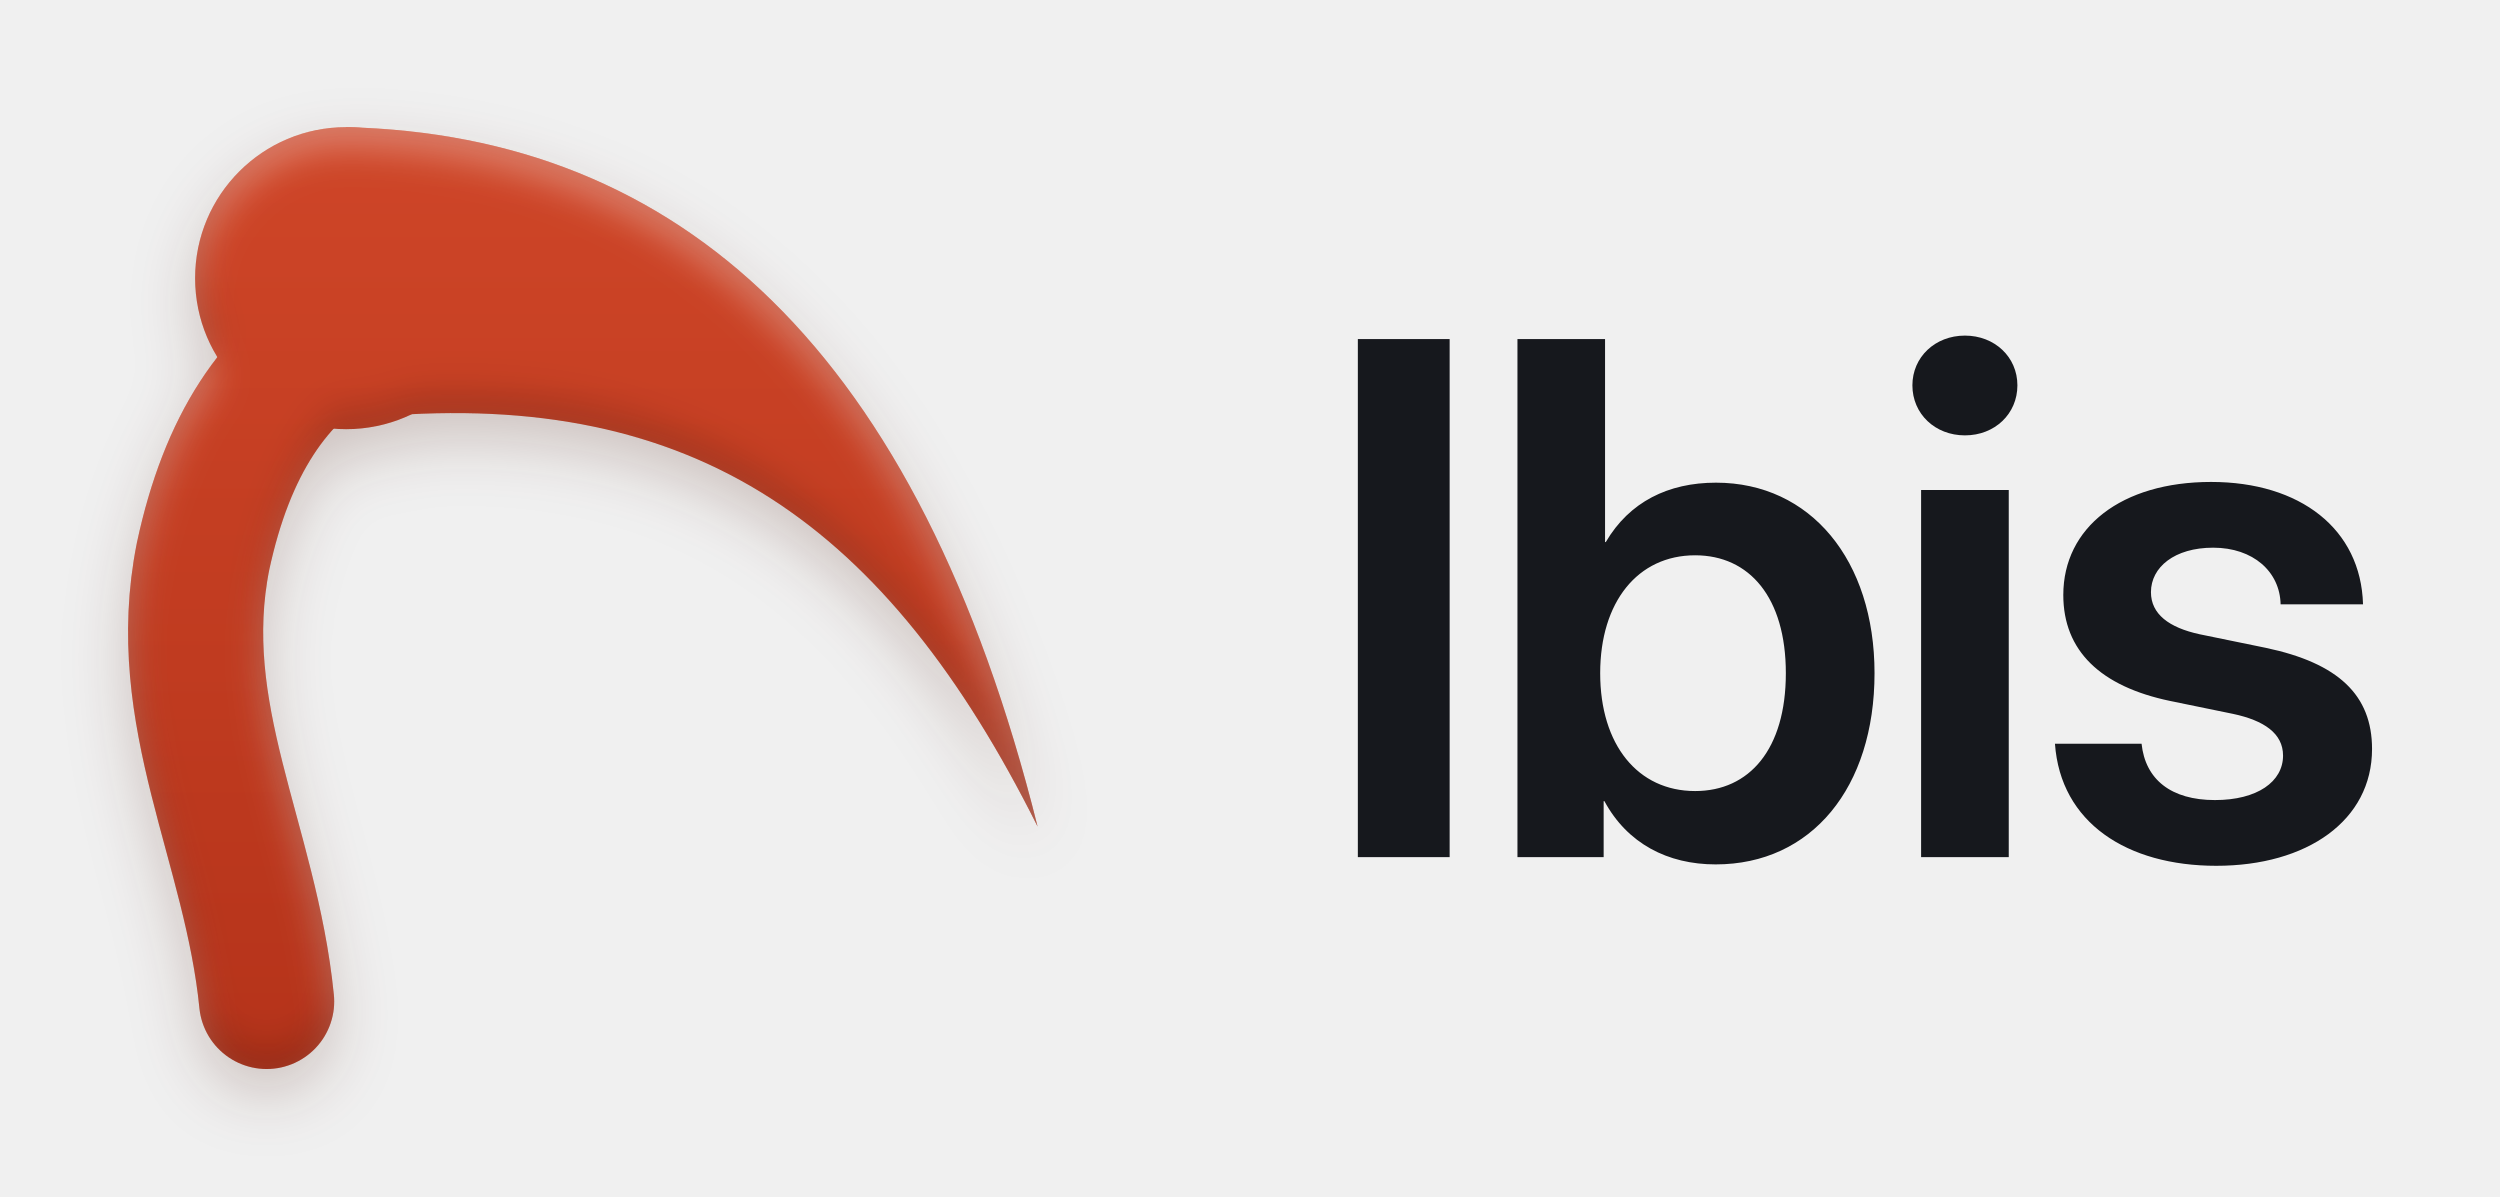
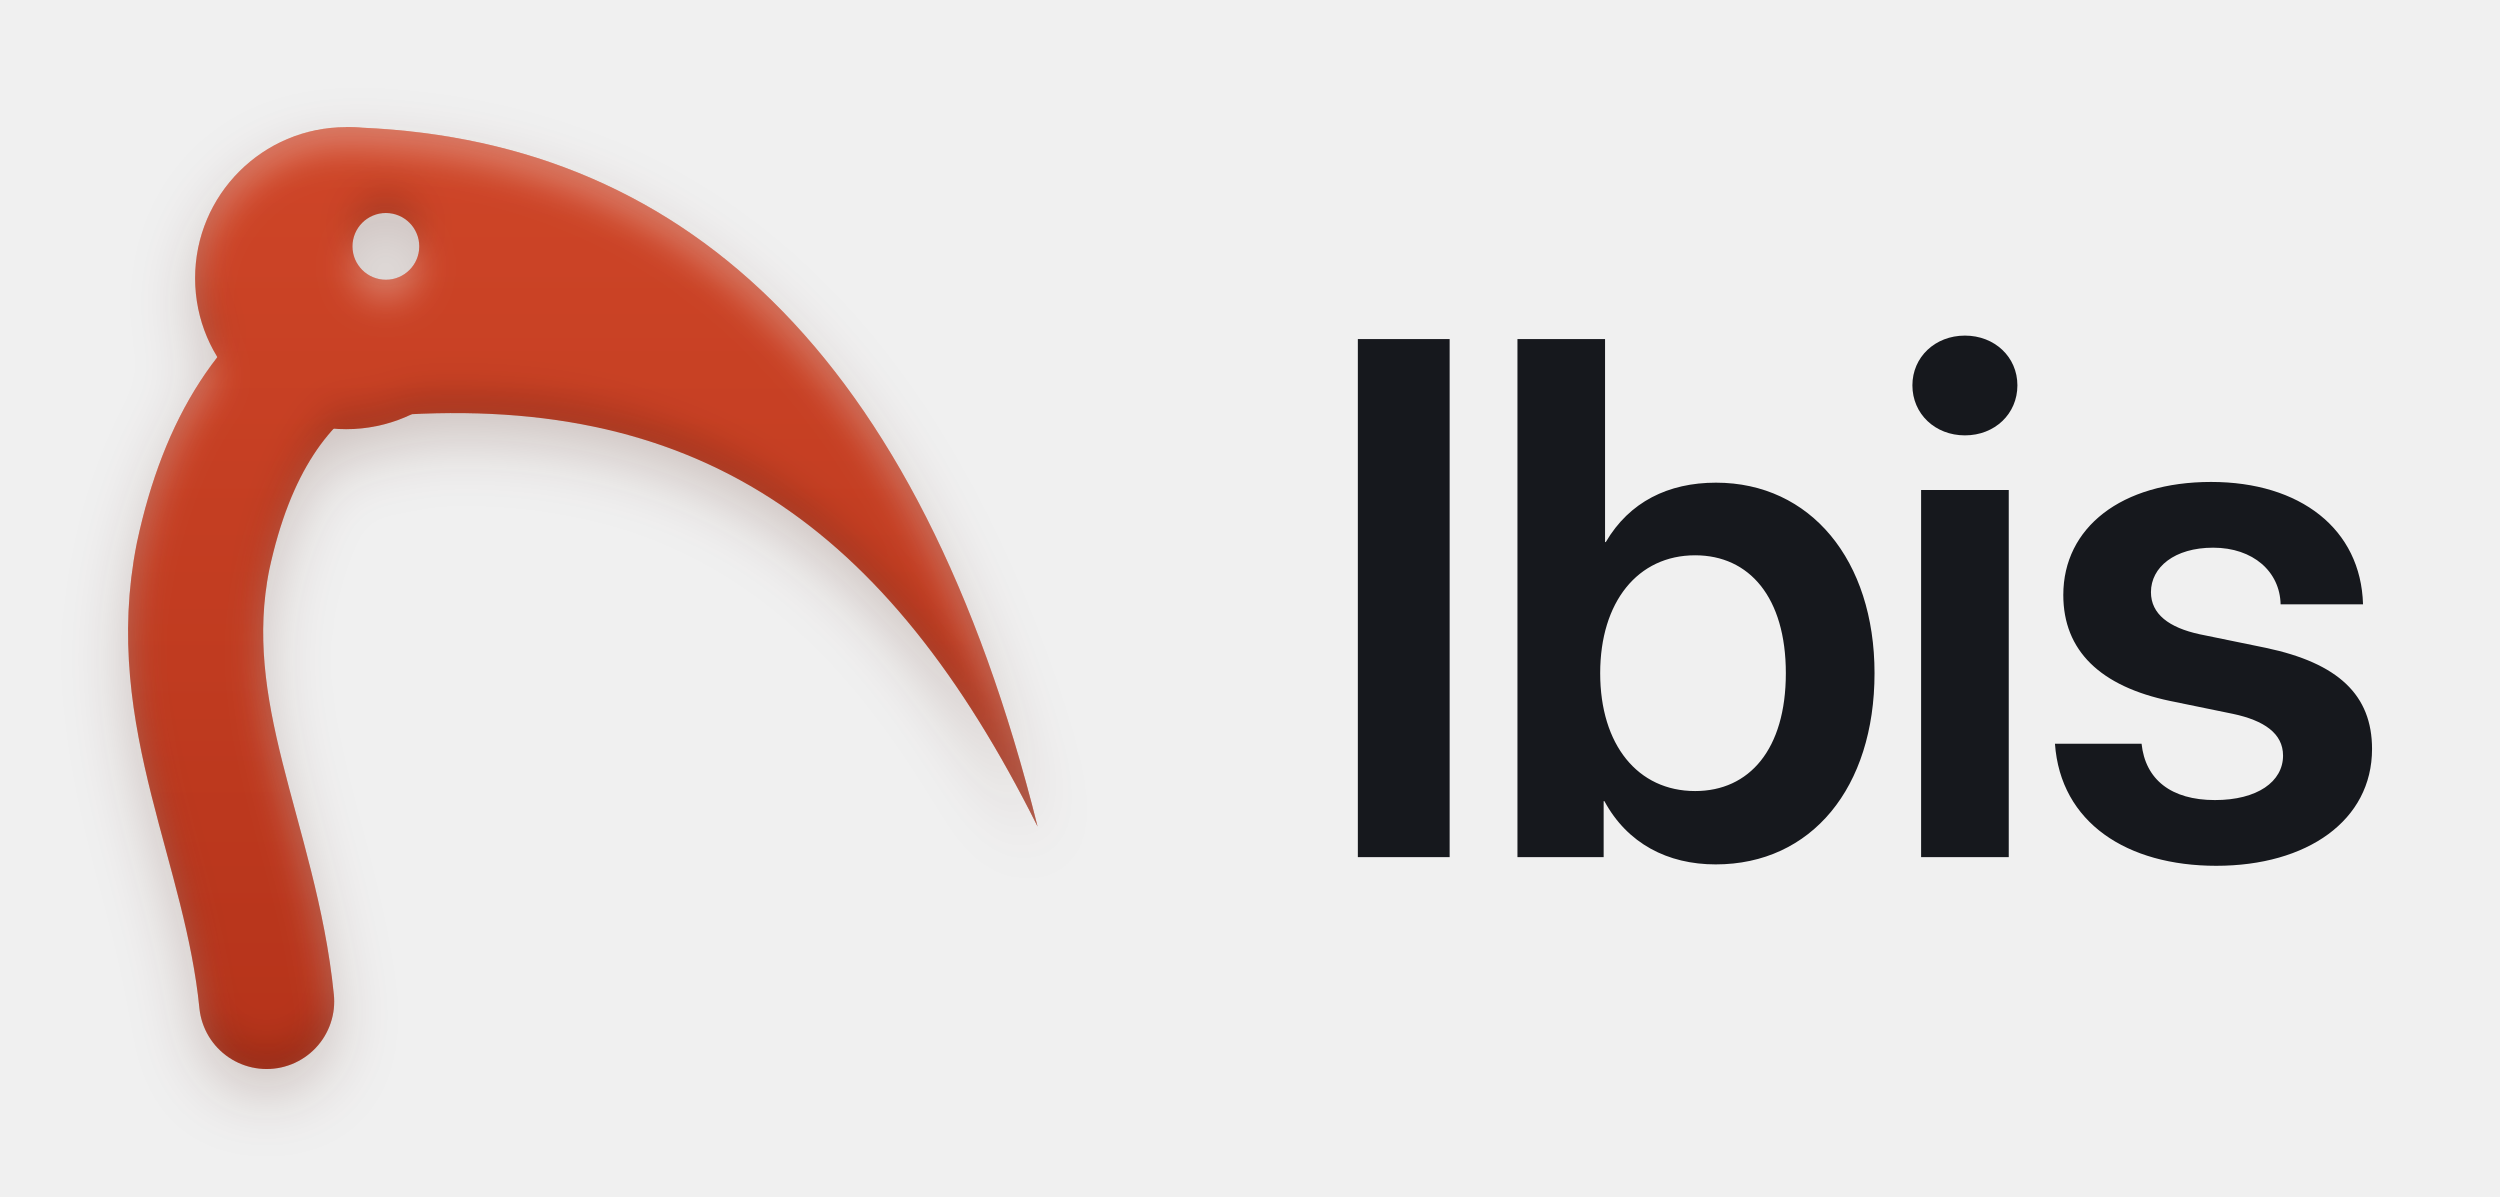
<svg xmlns="http://www.w3.org/2000/svg" width="418" height="200" viewBox="0 0 265.261 127">
  <defs>
    <linearGradient id="lg" gradientUnits="userSpaceOnUse" x1="0" y1="24.0" x2="0" y2="84.25">
      <stop offset="0" stop-color="#CF4628" />
      <stop offset="1" stop-color="#B5331A" />
    </linearGradient>
    <filter id="lf" filterUnits="userSpaceOnUse" x="19.275" y="17" width="73.225" height="76.85" color-interpolation-filters="sRGB">
      <feGaussianBlur in="SourceAlpha" stdDeviation="1.1" result="b" />
      <feOffset in="b" dy="1.3" result="bd" />
      <feComposite in="SourceAlpha" in2="bd" operator="out" result="top" />
      <feFlood flood-color="#fff" flood-opacity="0.3" />
      <feComposite in2="top" operator="in" result="hl" />
      <feOffset in="b" dy="-1.3" result="bu" />
      <feComposite in="SourceAlpha" in2="bu" operator="out" result="bot" />
      <feFlood flood-color="#000" flood-opacity="0.16" />
      <feComposite in2="bot" operator="in" result="sh" />
      <feGaussianBlur in="SourceAlpha" stdDeviation="2.0" result="db" />
      <feOffset in="db" dy="1.6" result="do" />
      <feFlood flood-color="#4A0F04" flood-opacity="0.2" />
      <feComposite in2="do" operator="in" result="drop" />
      <feMerge>
        <feMergeNode in="drop" />
        <feMergeNode in="SourceGraphic" />
        <feMergeNode in="hl" />
        <feMergeNode in="sh" />
      </feMerge>
    </filter>
+     <mask id="le" maskUnits="userSpaceOnUse" x="26.275" y="24" width="59.225" height="61.25">
+       <rect x="26.275" y="24" width="59.225" height="61.25" fill="#fff" />
+       <circle cx="43.5" cy="32.5" r="2.1" fill="#000" />
+     </mask>
  </defs>
  <g transform="translate(-32.534 -28.694) scale(1.68776)">
    <g filter="url(#lf)">
-       <path d="M36 80C35 70 30 62 32 52 33.5 45 36.5 40.5 41 38" fill="none" stroke="url(#lg)" stroke-width="8.5" stroke-linecap="round" />
-       <path d="M41 25C62 25.5 77 39 84.5 69 75 50 63 41.5 43 43.2z" fill="url(#lg)" />
-       <circle cx="41" cy="34.5" r="9.5" fill="url(#lg)" />
+       <g mask="url(#le)">
+         <path d="M36 80C35 70 30 62 32 52 33.5 45 36.5 40.5 41 38" fill="none" stroke="url(#lg)" stroke-width="8.5" stroke-linecap="round" />
+         <path d="M41 25C62 25.5 77 39 84.5 69 75 50 63 41.5 43 43.2z" fill="url(#lg)" />
+         <circle cx="41" cy="34.5" r="9.5" fill="url(#lg)" />
+       </g>
    </g>
  </g>
  <g transform="translate(139.505 91.000) scale(0.55)">
    <g>
      <path d="M26.04 -100H8.32V0H26.04ZM77.39 1.41C95.91 1.41 108.06 -13.42 108.06 -35.5C108.06 -57.32 95.71 -72.28 77.45 -72.28C68.26 -72.28 60.74 -68.59 56.18 -60.81H56.04V-100H39.13V0H55.77V-10.81H55.91C60.34 -2.62 68.12 1.41 77.39 1.41ZM73.43 -12.75C62.35 -12.75 55.1 -21.68 55.1 -35.5C55.1 -49.26 62.35 -58.26 73.43 -58.26C83.9 -58.26 90.94 -50.13 90.94 -35.5C90.94 -20.81 83.9 -12.75 73.43 -12.75ZM117.05 0H133.97V-70.87H117.05ZM125.51 -81.41C131.28 -81.41 135.64 -85.57 135.64 -91.07C135.64 -96.51 131.28 -100.67 125.51 -100.67C119.74 -100.67 115.37 -96.51 115.37 -91.07C115.37 -85.57 119.74 -81.41 125.51 -81.41ZM174.03 1.68C191.55 1.68 204.1 -7.05 204.1 -20.87C204.1 -31.28 197.59 -37.45 183.57 -40.4L170.81 -43.02C164.91 -44.3 161.42 -46.91 161.42 -51.14C161.42 -55.97 165.98 -59.73 173.43 -59.73C181.15 -59.73 186.32 -55.1 186.45 -48.79H202.36C201.95 -63.36 190.21 -72.42 173.03 -72.42C155.71 -72.42 144.5 -63.62 144.5 -50.6C144.5 -39.87 151.62 -32.95 165.18 -30.13L177.26 -27.65C183.23 -26.38 186.92 -23.89 186.92 -19.6C186.92 -14.56 181.95 -11.01 173.77 -11.01C165.31 -11.01 160.34 -14.97 159.61 -21.88H142.89C143.97 -6.64 156.79 1.68 174.03 1.68Z" fill="#16181D" />
    </g>
  </g>
</svg>
